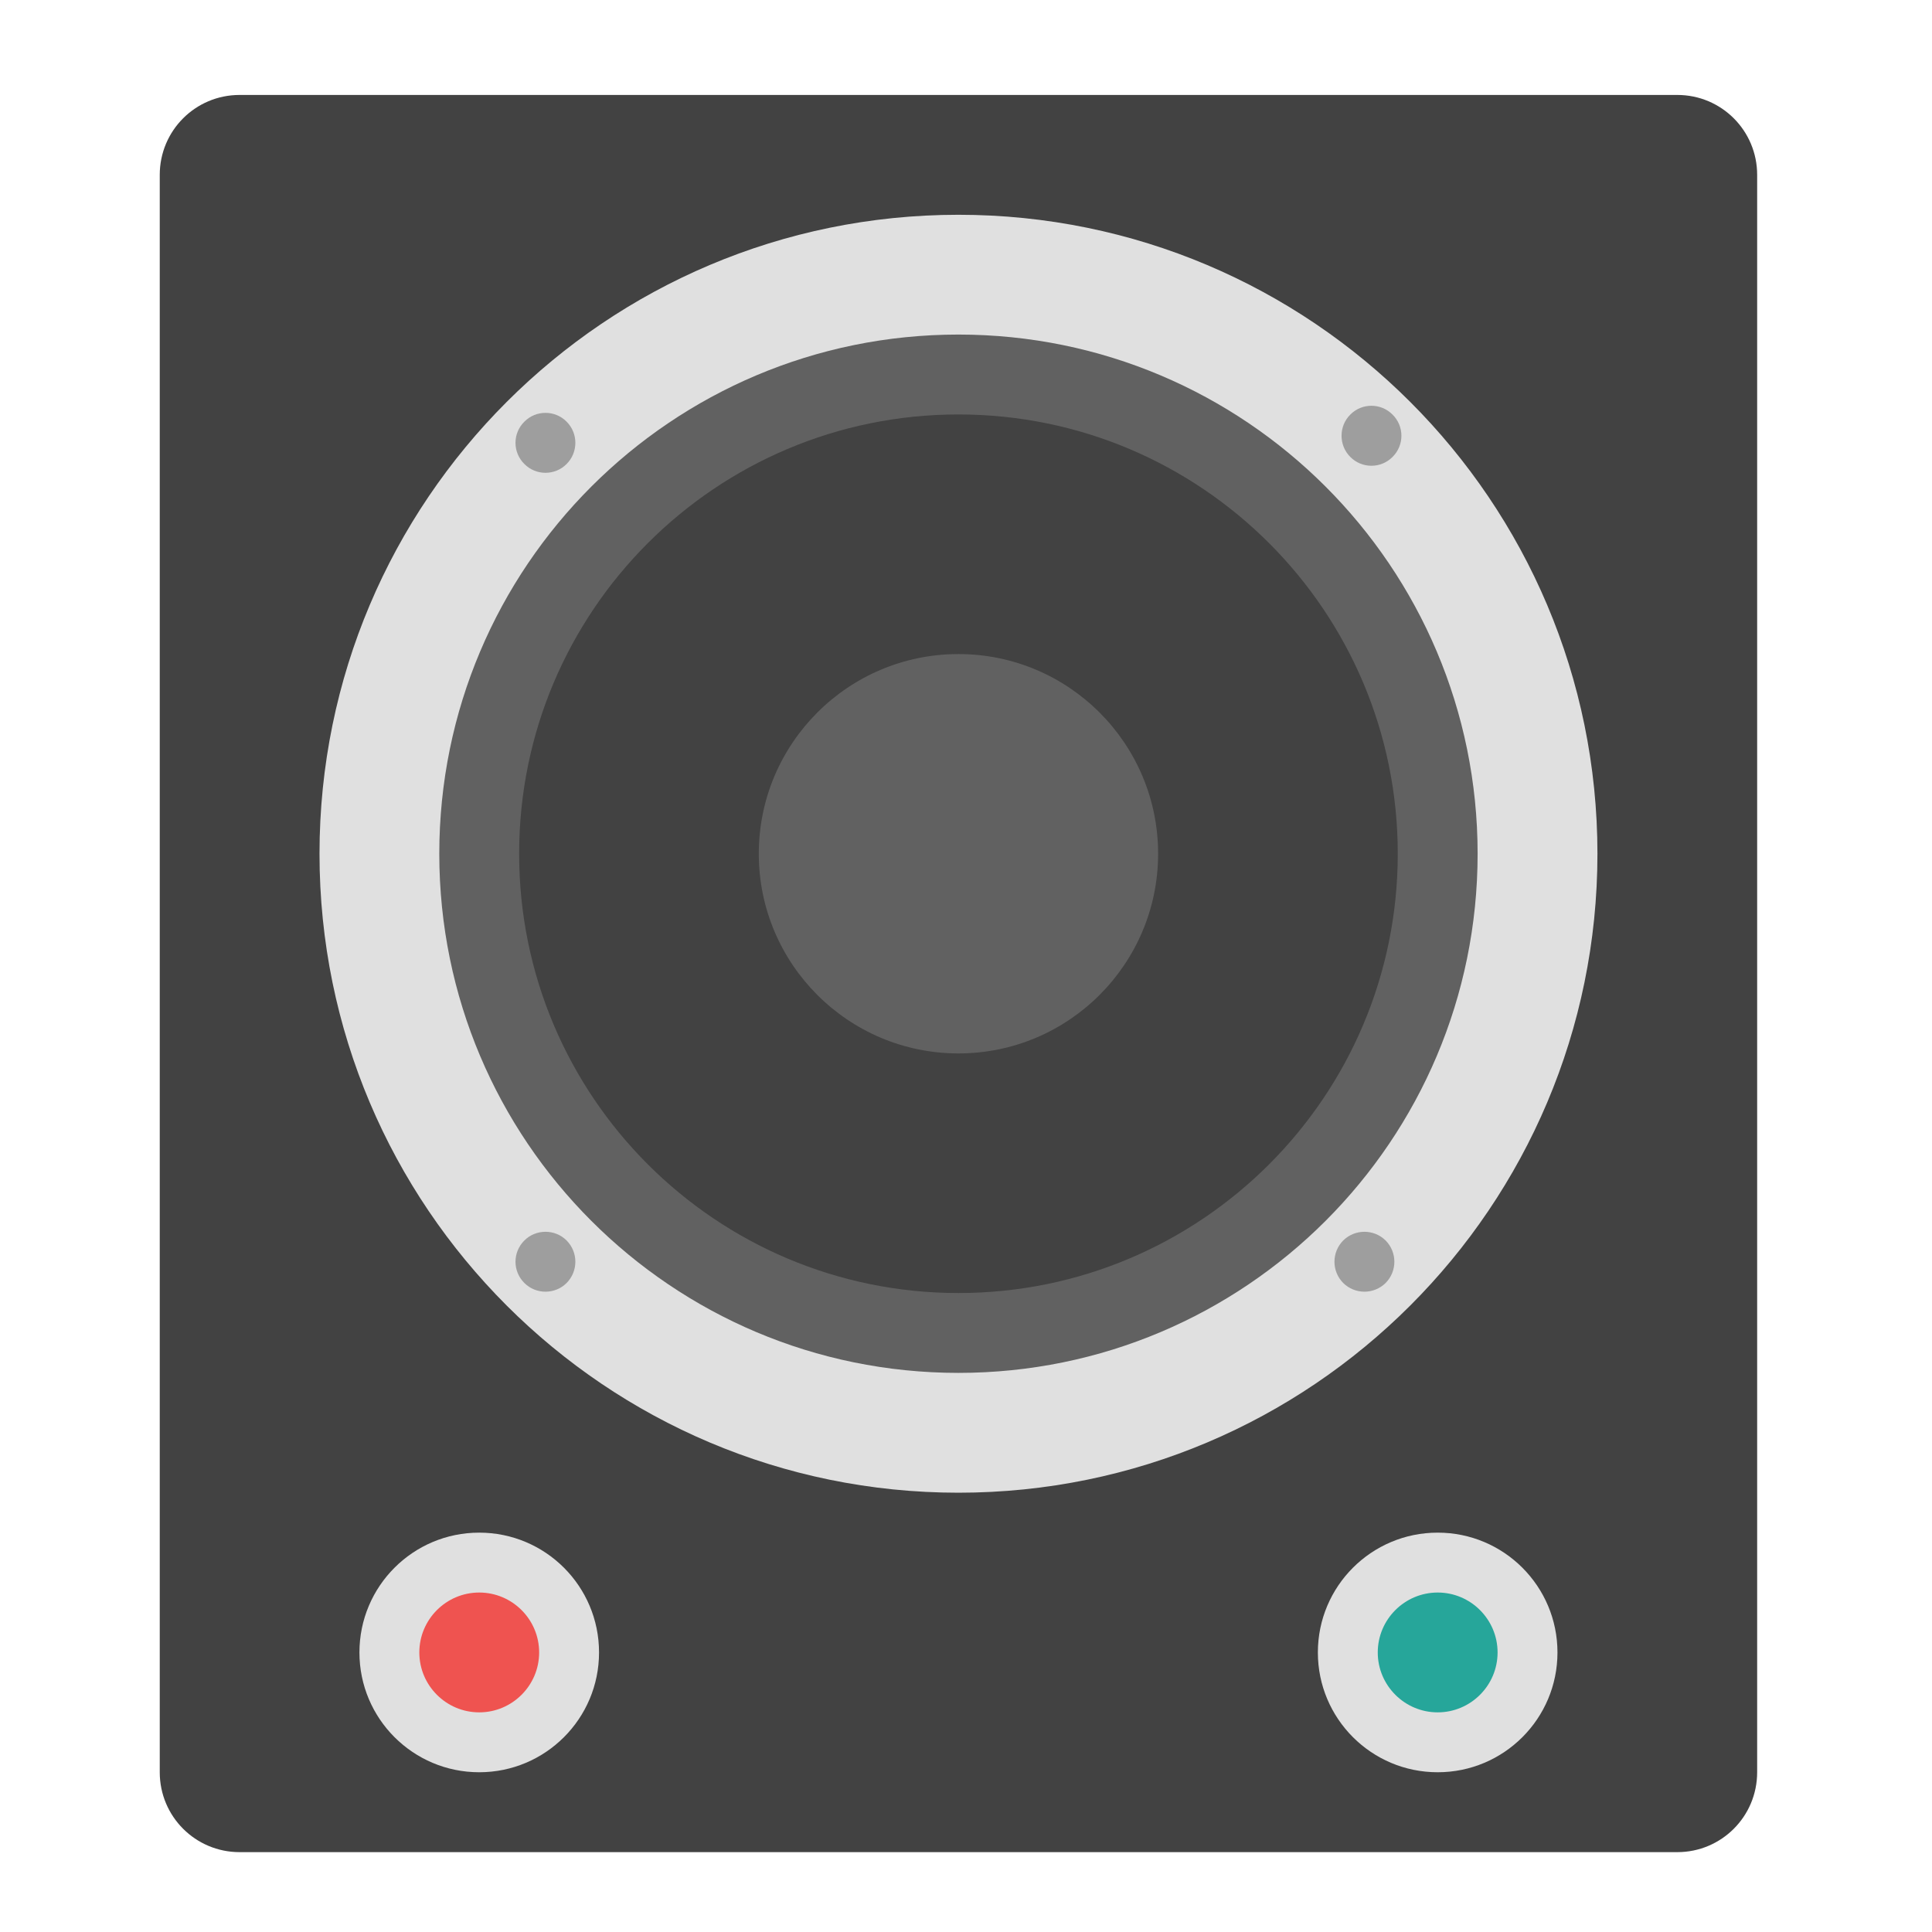
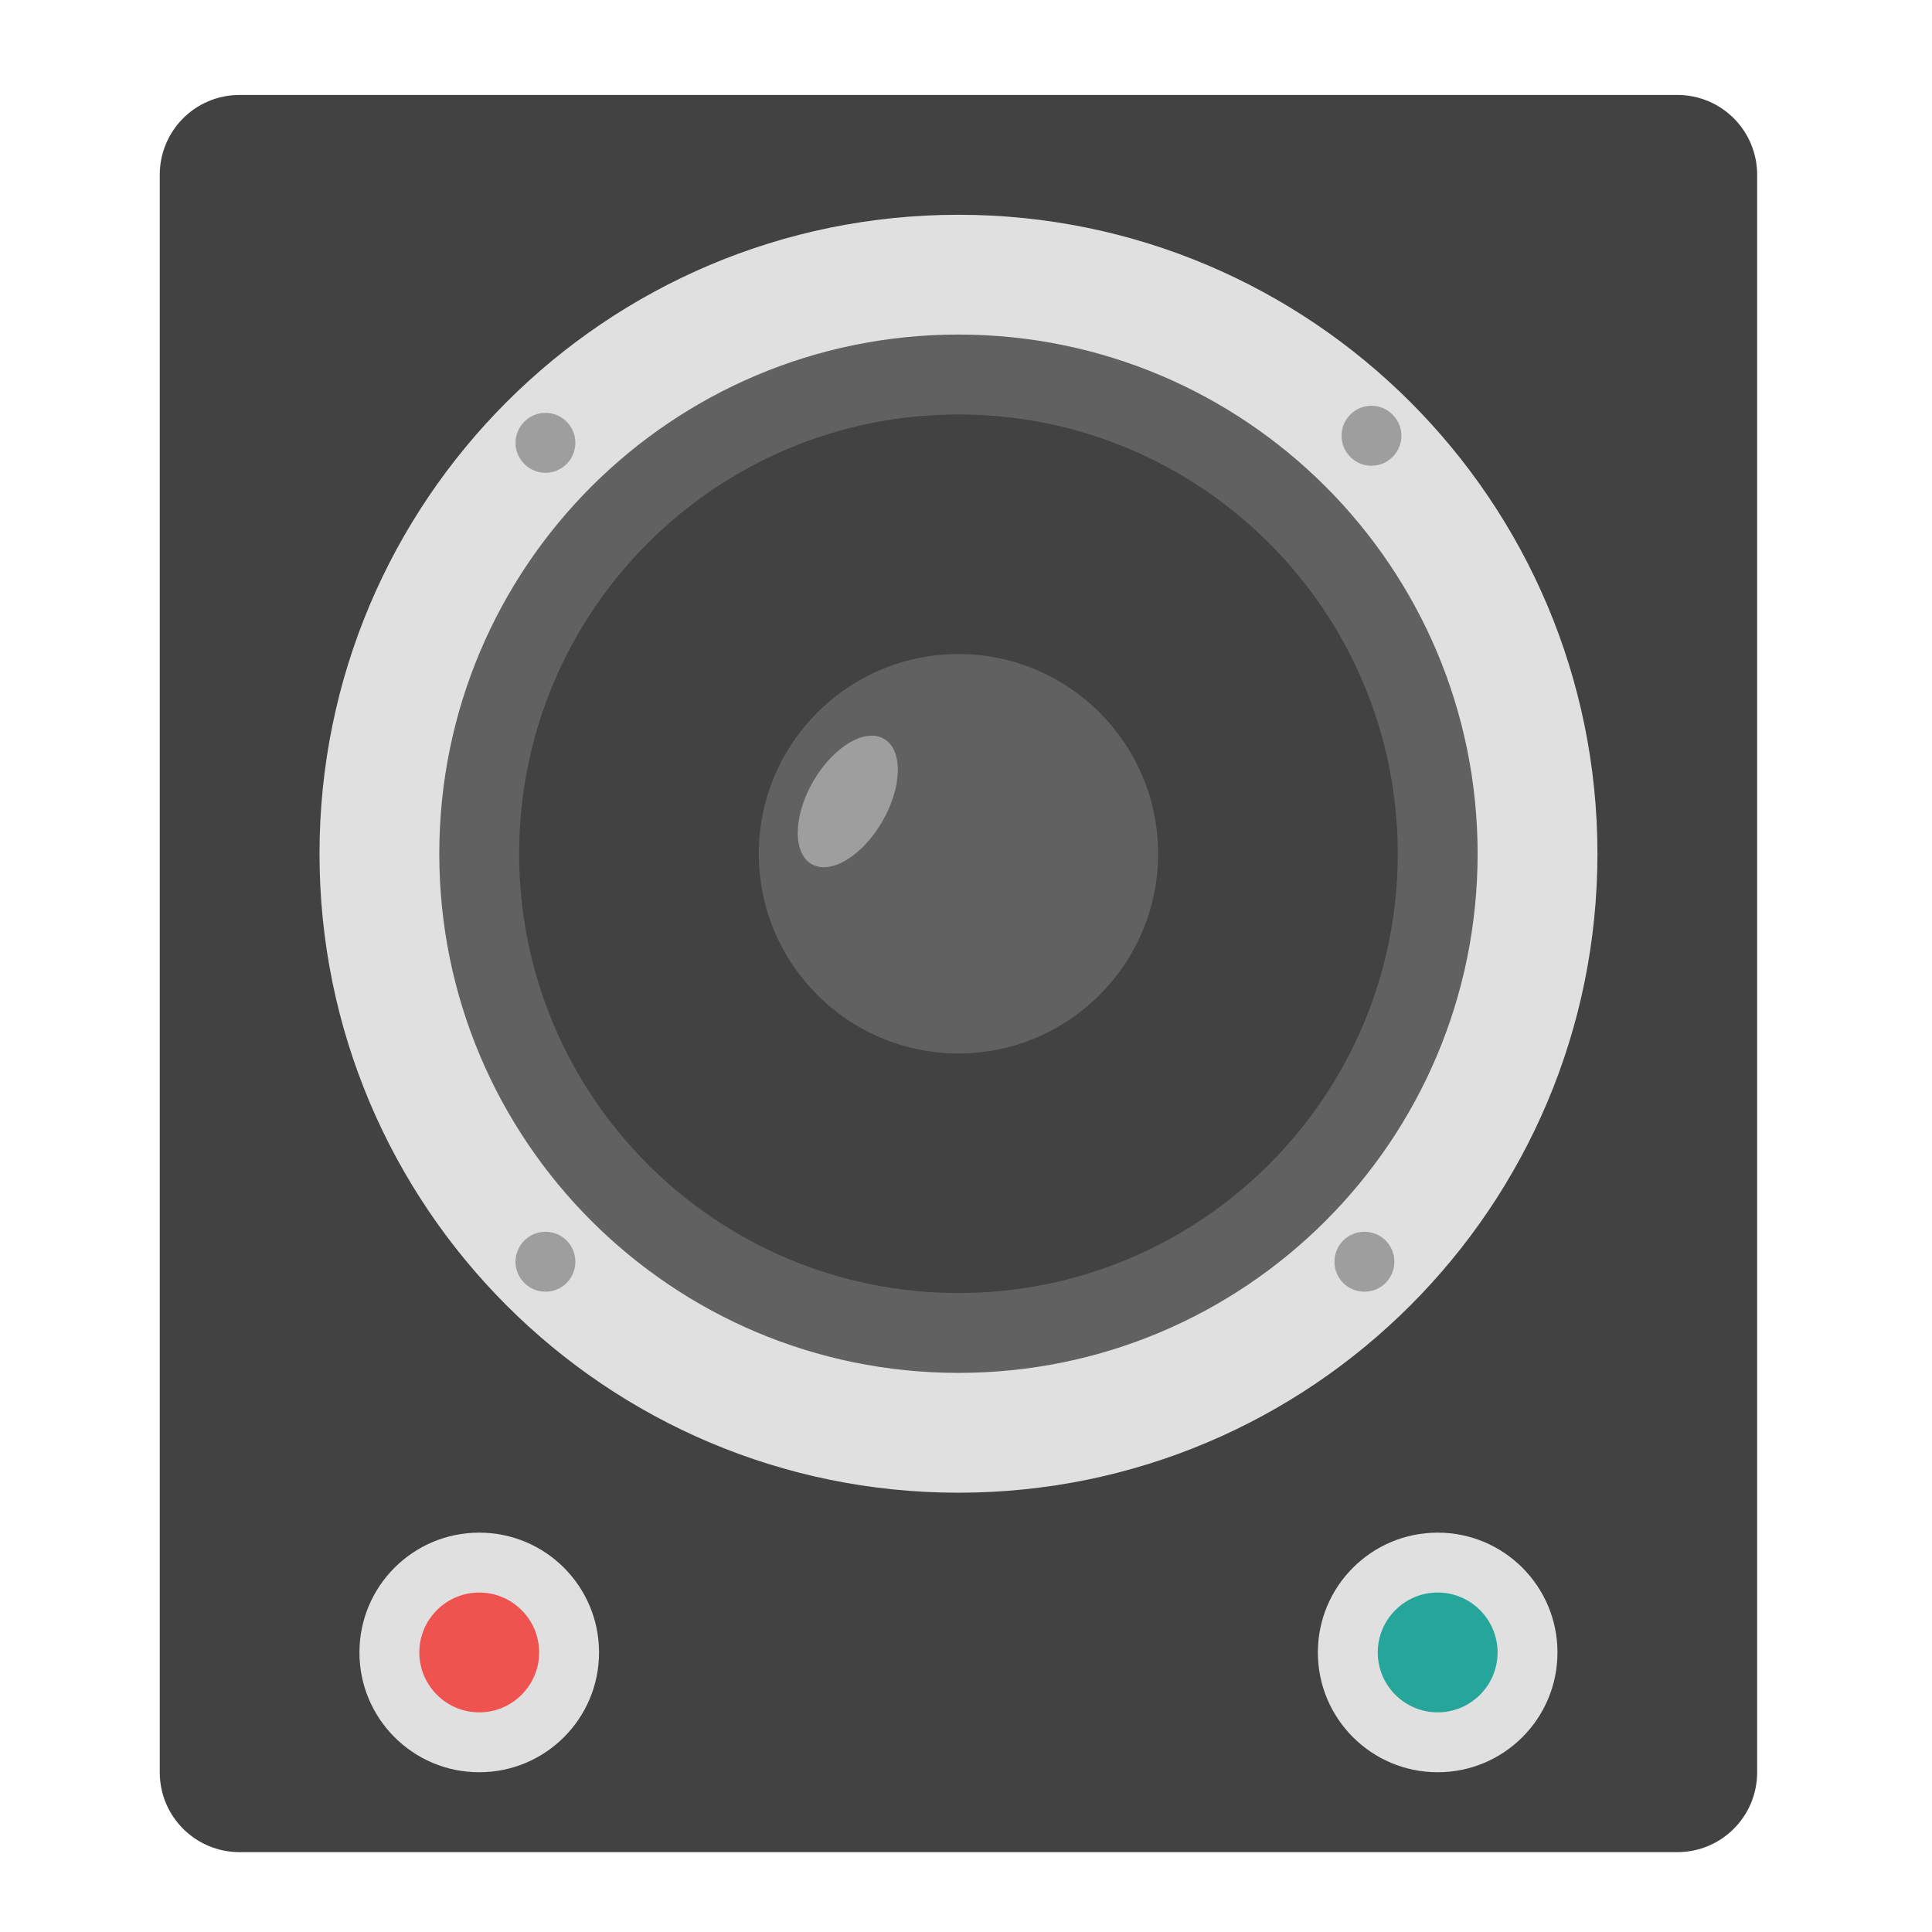
<svg xmlns="http://www.w3.org/2000/svg" width="48px" height="48px" viewBox="0 0 48 48" version="1.1">
  <g id="surface1">
    <path style=" stroke:none;fill-rule:nonzero;fill:rgb(25.882%,25.882%,25.882%);fill-opacity:1;" d="M 5.953 2.359 L 41.672 2.359 C 42.77 2.359 43.656 3.246 43.656 4.344 L 43.656 44.031 C 43.656 45.129 42.77 46.016 41.672 46.016 L 5.953 46.016 C 4.855 46.016 3.969 45.129 3.969 44.031 L 3.969 4.344 C 3.969 3.246 4.855 2.359 5.953 2.359 Z M 5.953 2.359 " />
    <path style=" stroke:none;fill-rule:nonzero;fill:rgb(87.843%,87.843%,87.843%);fill-opacity:1;" d="M 23.812 5.336 C 32.578 5.336 39.688 12.445 39.688 21.211 C 39.688 29.977 32.578 37.086 23.812 37.086 C 15.047 37.086 7.938 29.977 7.938 21.211 C 7.938 12.445 15.047 5.336 23.812 5.336 Z M 23.812 5.336 " />
    <path style=" stroke:none;fill-rule:nonzero;fill:rgb(38.039%,38.039%,38.039%);fill-opacity:1;" d="M 23.812 8.312 C 30.938 8.312 36.711 14.086 36.711 21.211 C 36.711 28.336 30.938 34.109 23.812 34.109 C 16.688 34.109 10.914 28.336 10.914 21.211 C 10.914 14.086 16.688 8.312 23.812 8.312 Z M 23.812 8.312 " />
    <path style=" stroke:none;fill-rule:nonzero;fill:rgb(25.882%,25.882%,25.882%);fill-opacity:1;" d="M 23.812 10.297 C 29.84 10.297 34.727 15.184 34.727 21.211 C 34.727 27.238 29.84 32.125 23.812 32.125 C 17.785 32.125 12.898 27.238 12.898 21.211 C 12.898 15.184 17.785 10.297 23.812 10.297 Z M 23.812 10.297 " />
    <path style=" stroke:none;fill-rule:nonzero;fill:rgb(38.039%,38.039%,38.039%);fill-opacity:1;" d="M 23.812 16.25 C 26.551 16.25 28.773 18.473 28.773 21.211 C 28.773 23.949 26.551 26.172 23.812 26.172 C 21.074 26.172 18.852 23.949 18.852 21.211 C 18.852 18.473 21.074 16.25 23.812 16.25 Z M 23.812 16.25 " />
    <path style=" stroke:none;fill-rule:nonzero;fill:rgb(61.961%,61.961%,61.961%);fill-opacity:1;" d="M 34.598 10.301 C 34.891 10.59 34.891 11.062 34.598 11.352 C 34.309 11.645 33.836 11.645 33.547 11.352 C 33.258 11.062 33.258 10.59 33.547 10.301 C 33.836 10.008 34.309 10.008 34.598 10.301 Z M 34.598 10.301 " />
    <path style=" stroke:none;fill-rule:nonzero;fill:rgb(61.961%,61.961%,61.961%);fill-opacity:1;" d="M 34.426 30.82 C 34.715 31.113 34.715 31.582 34.426 31.875 C 34.133 32.164 33.664 32.164 33.371 31.875 C 33.082 31.582 33.082 31.113 33.371 30.82 C 33.664 30.531 34.133 30.531 34.426 30.82 Z M 34.426 30.82 " />
    <path style=" stroke:none;fill-rule:nonzero;fill:rgb(61.961%,61.961%,61.961%);fill-opacity:1;" d="M 14.078 10.477 C 14.367 10.766 14.367 11.238 14.078 11.527 C 13.789 11.82 13.316 11.82 13.027 11.527 C 12.734 11.238 12.734 10.766 13.027 10.477 C 13.316 10.184 13.789 10.184 14.078 10.477 Z M 14.078 10.477 " />
    <path style=" stroke:none;fill-rule:nonzero;fill:rgb(61.961%,61.961%,61.961%);fill-opacity:1;" d="M 14.078 30.82 C 14.367 31.113 14.367 31.582 14.078 31.875 C 13.789 32.164 13.316 32.164 13.027 31.875 C 12.734 31.582 12.734 31.113 13.027 30.82 C 13.316 30.531 13.789 30.531 14.078 30.82 Z M 14.078 30.82 " />
    <path style=" stroke:none;fill-rule:nonzero;fill:rgb(87.843%,87.843%,87.843%);fill-opacity:1;" d="M 11.906 38.078 C 13.551 38.078 14.883 39.41 14.883 41.055 C 14.883 42.699 13.551 44.031 11.906 44.031 C 10.262 44.031 8.93 42.699 8.93 41.055 C 8.93 39.41 10.262 38.078 11.906 38.078 Z M 11.906 38.078 " />
    <path style=" stroke:none;fill-rule:nonzero;fill:rgb(87.843%,87.843%,87.843%);fill-opacity:1;" d="M 35.719 38.078 C 37.363 38.078 38.695 39.41 38.695 41.055 C 38.695 42.699 37.363 44.031 35.719 44.031 C 34.074 44.031 32.742 42.699 32.742 41.055 C 32.742 39.41 34.074 38.078 35.719 38.078 Z M 35.719 38.078 " />
    <path style=" stroke:none;fill-rule:nonzero;fill:rgb(93.725%,32.549%,31.373%);fill-opacity:1;" d="M 11.906 39.566 C 12.727 39.566 13.395 40.234 13.395 41.055 C 13.395 41.875 12.727 42.543 11.906 42.543 C 11.086 42.543 10.418 41.875 10.418 41.055 C 10.418 40.234 11.086 39.566 11.906 39.566 Z M 11.906 39.566 " />
    <path style=" stroke:none;fill-rule:nonzero;fill:rgb(14.902%,65.098%,60.392%);fill-opacity:1;" d="M 35.719 39.566 C 36.539 39.566 37.207 40.234 37.207 41.055 C 37.207 41.875 36.539 42.543 35.719 42.543 C 34.898 42.543 34.23 41.875 34.23 41.055 C 34.23 40.234 34.898 39.566 35.719 39.566 Z M 35.719 39.566 " />
+     <path style=" stroke:none;fill-rule:nonzero;fill:rgb(61.961%,61.961%,61.961%);fill-opacity:1;" d="M 21.961 18.355 C 22.438 18.629 22.418 19.547 21.922 20.406 C 21.426 21.266 20.641 21.742 20.164 21.469 C 19.691 21.195 19.707 20.273 20.203 19.414 C 20.699 18.555 21.488 18.082 21.961 18.355 Z M 21.961 18.355 " />
  </g>
</svg>
